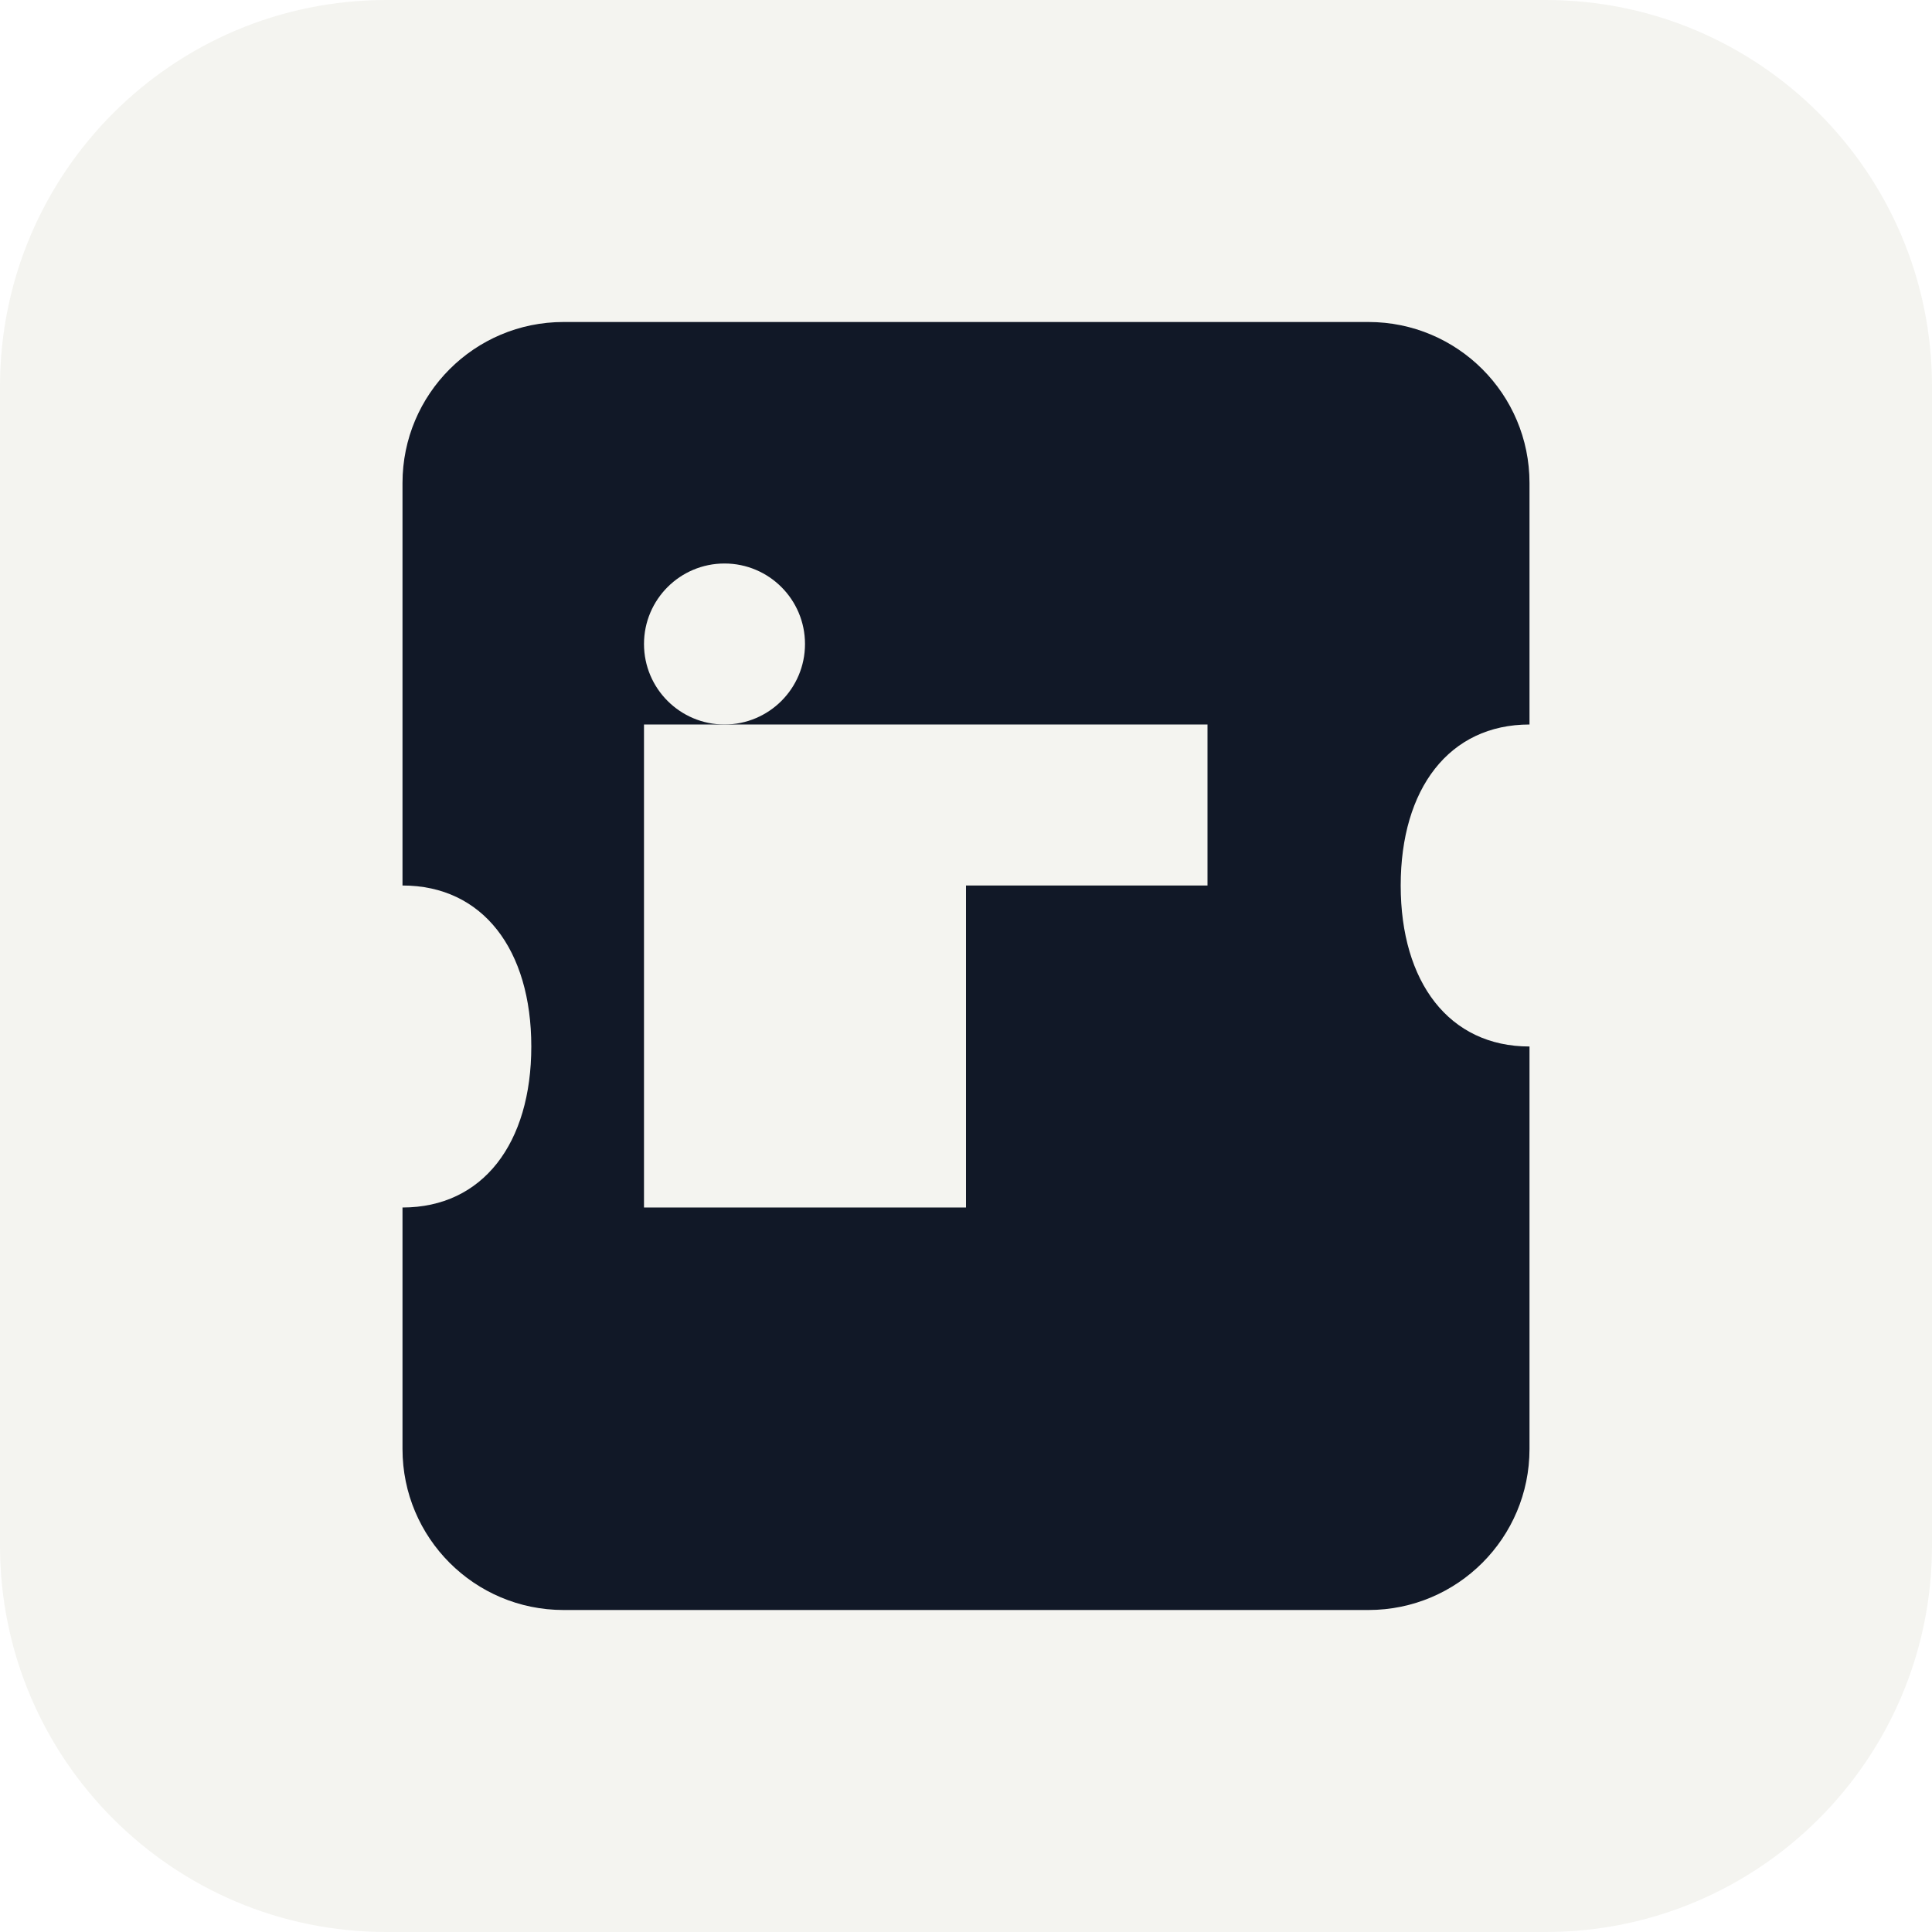
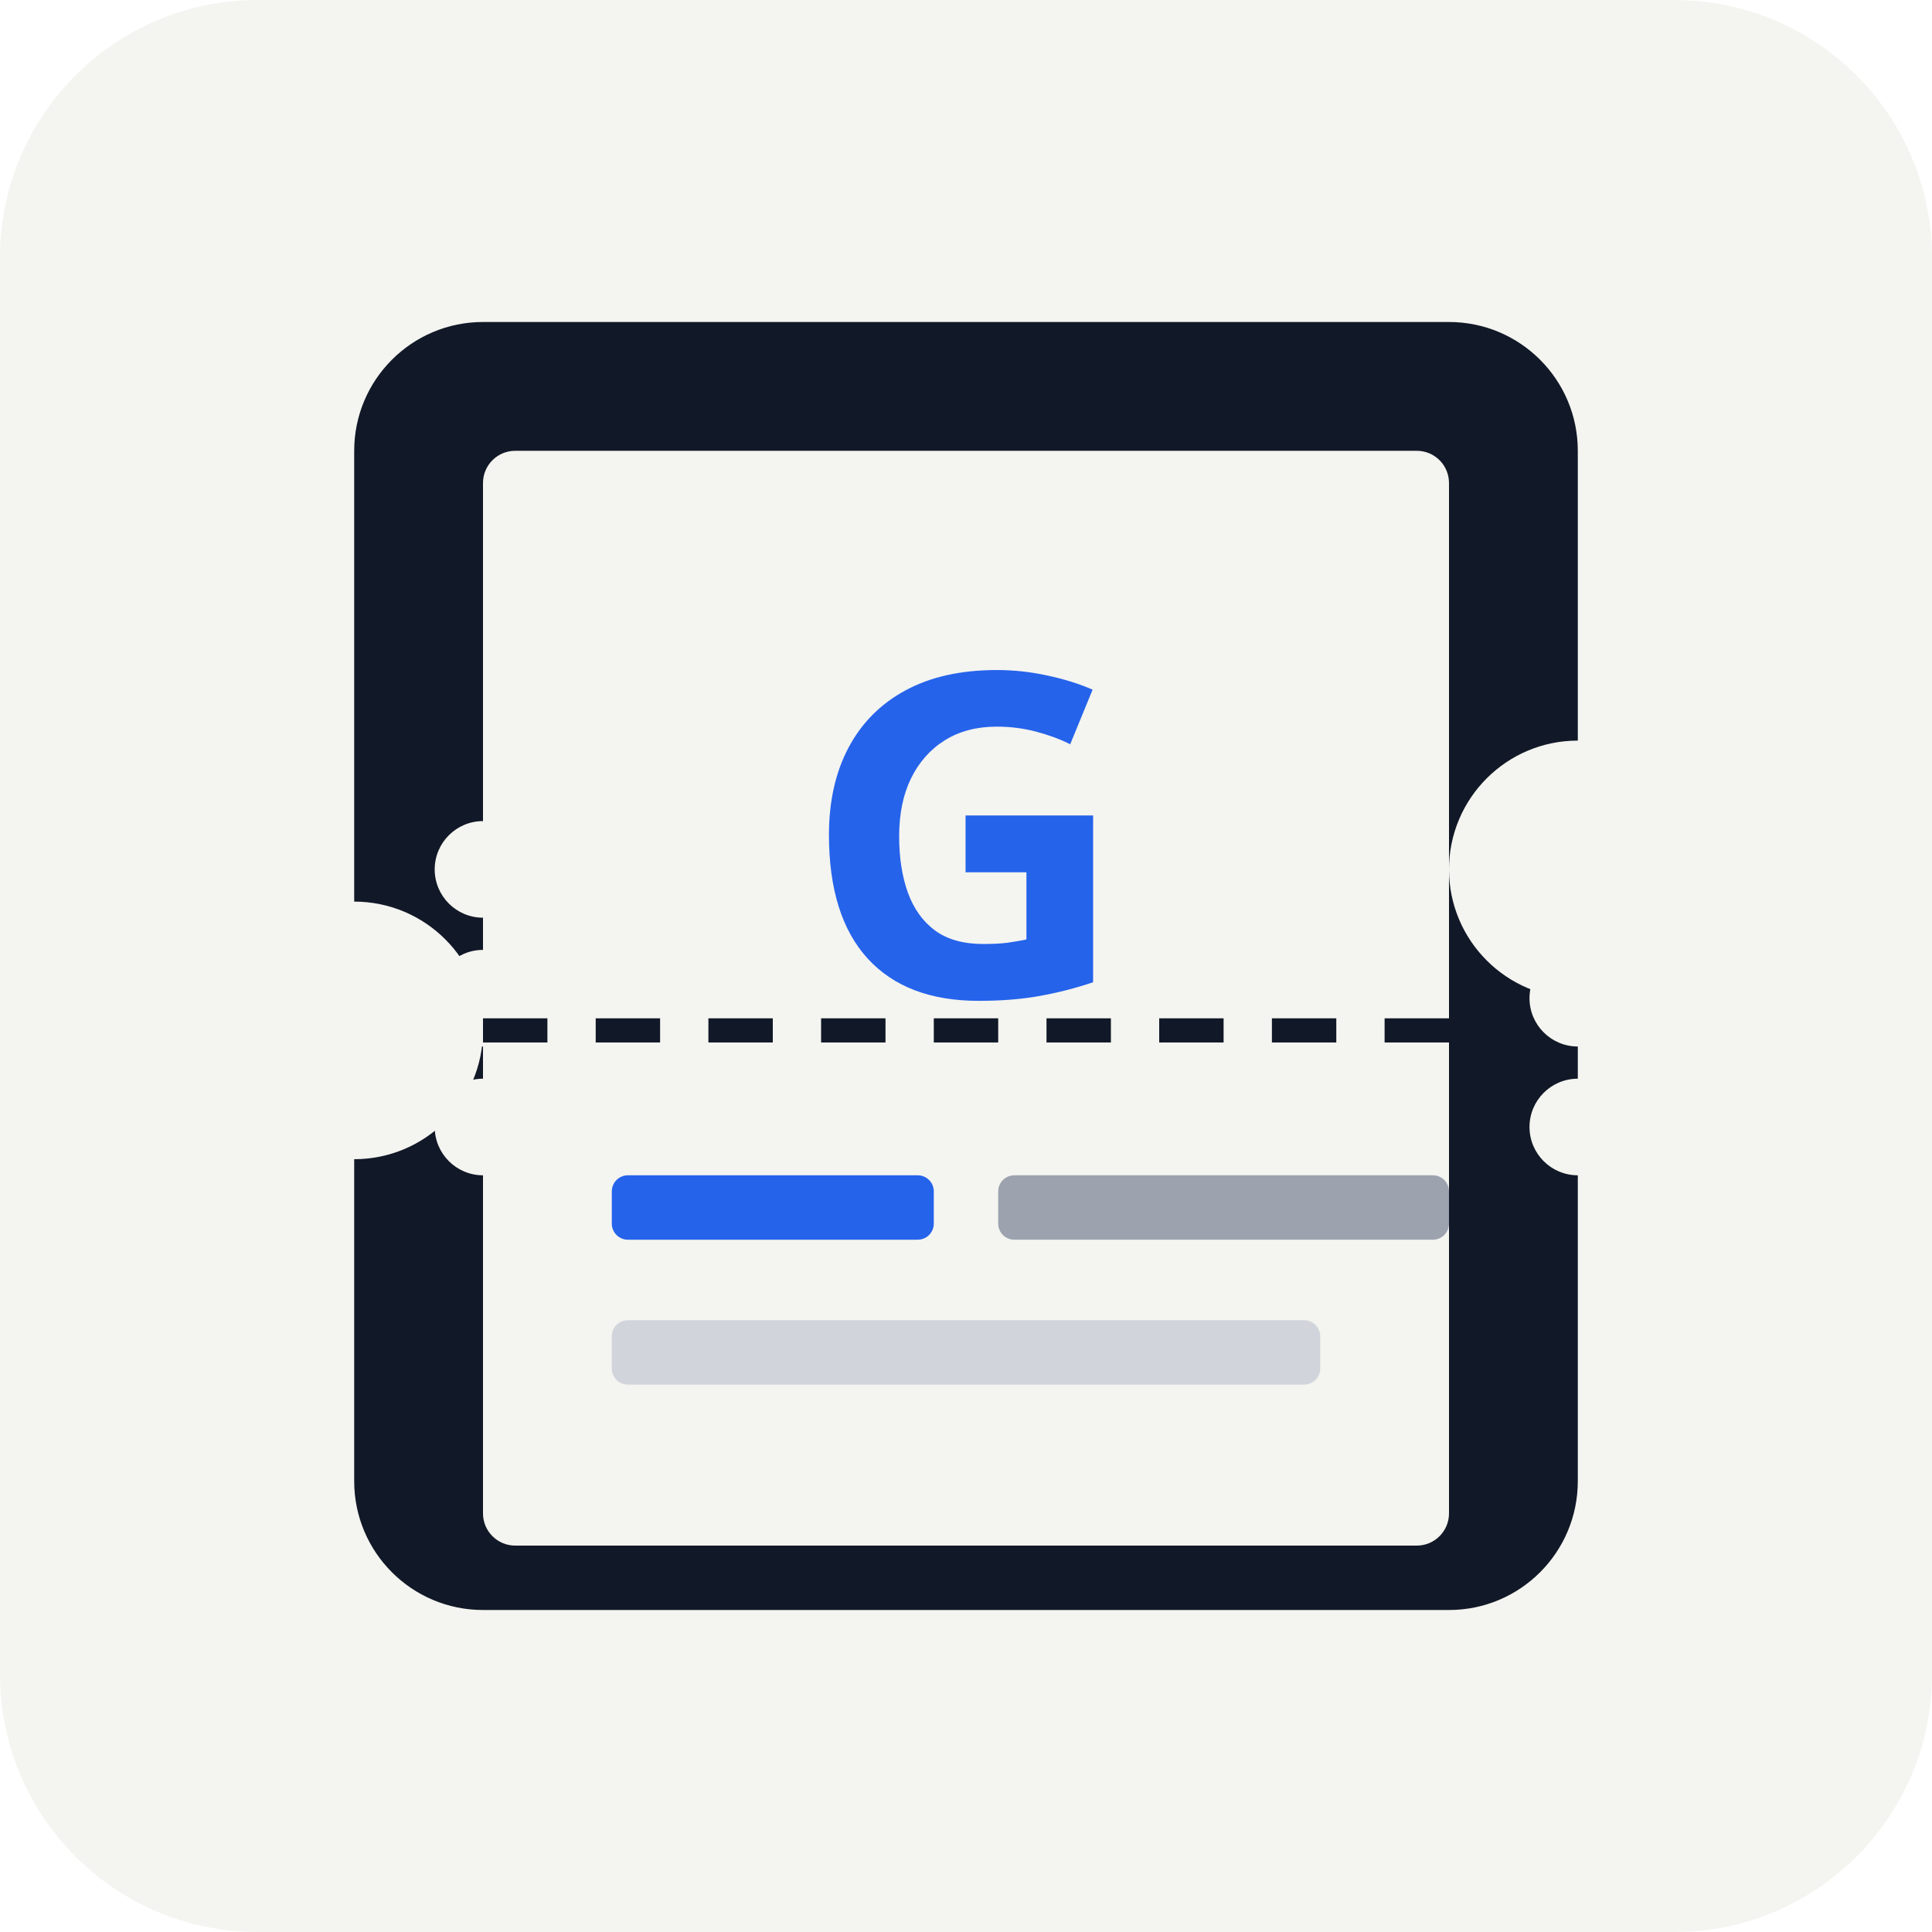
- <svg xmlns="http://www.w3.org/2000/svg" viewBox="0 0 120 120" width="100%" height="100%">
-   <rect width="120" height="120" rx="24" fill="#F4F4F0" />
-   <path d="M25 30 C25 24.477 29.477 20 35 20 L85 20 C90.523 20 95 24.477 95 30 L95 45 C90 45 87 49 87 55 C87 61 90 65 95 65 L95 90 C95 95.523 90.523 100 85 100 L35 100 C29.477 100 25 95.523 25 90 L25 75 C30 75 33 71 33 65 C33 59 30 55 25 55 L25 30 Z" fill="#111827" />
-   <path d="M50 45 L75 45 L75 55 L60 55 L60 75 L40 75 L40 45 Z" fill="#F4F4F0" />
-   <circle cx="45" cy="40" r="5" fill="#F4F4F0" />
+ <svg xmlns="http://www.w3.org/2000/svg" viewBox="0 0 120 120" width="120" height="120" role="img" aria-label="GatherTix icon">
+   <rect width="120" height="120" rx="16" fill="#F4F4F0" />
+   <path d="M22 28        C22 23.582 25.582 20 30 20        L90 20        C94.418 20 98 23.582 98 28        L98 46        C93.582 46 90 49.582 90 54        C90 58.418 93.582 62 98 62        L98 92        C98 96.418 94.418 100 90 100        L30 100        C25.582 100 22 96.418 22 92        L22 72        C26.418 72 30 68.418 30 64        C30 59.582 26.418 56 22 56        Z" fill="#111827" />
+   <rect x="30" y="28" width="60" height="68" rx="2" fill="#F4F4F0" />
+   <circle cx="30" cy="54" r="3" fill="#F4F4F0" />
+   <circle cx="30" cy="62" r="3" fill="#F4F4F0" />
+   <circle cx="30" cy="70" r="3" fill="#F4F4F0" />
+   <circle cx="98" cy="54" r="3" fill="#F4F4F0" />
+   <circle cx="98" cy="62" r="3" fill="#F4F4F0" />
+   <circle cx="98" cy="70" r="3" fill="#F4F4F0" />
+   <line x1="30" y1="64" x2="90" y2="64" stroke="#111827" stroke-width="1.5" stroke-dasharray="4 3" />
+   <text x="60" y="52" font-family="'Outfit', system-ui, sans-serif" font-size="28" font-weight="800" fill="#2563EB" text-anchor="middle" dominant-baseline="middle" letter-spacing="-1">G</text>
+   <rect x="38" y="73" width="20" height="4" rx="1" fill="#2563EB" />
+   <rect x="62" y="73" width="28" height="4" rx="1" fill="#9CA3AF" />
+   <rect x="38" y="82" width="44" height="4" rx="1" fill="#D1D5DB" />
</svg>
